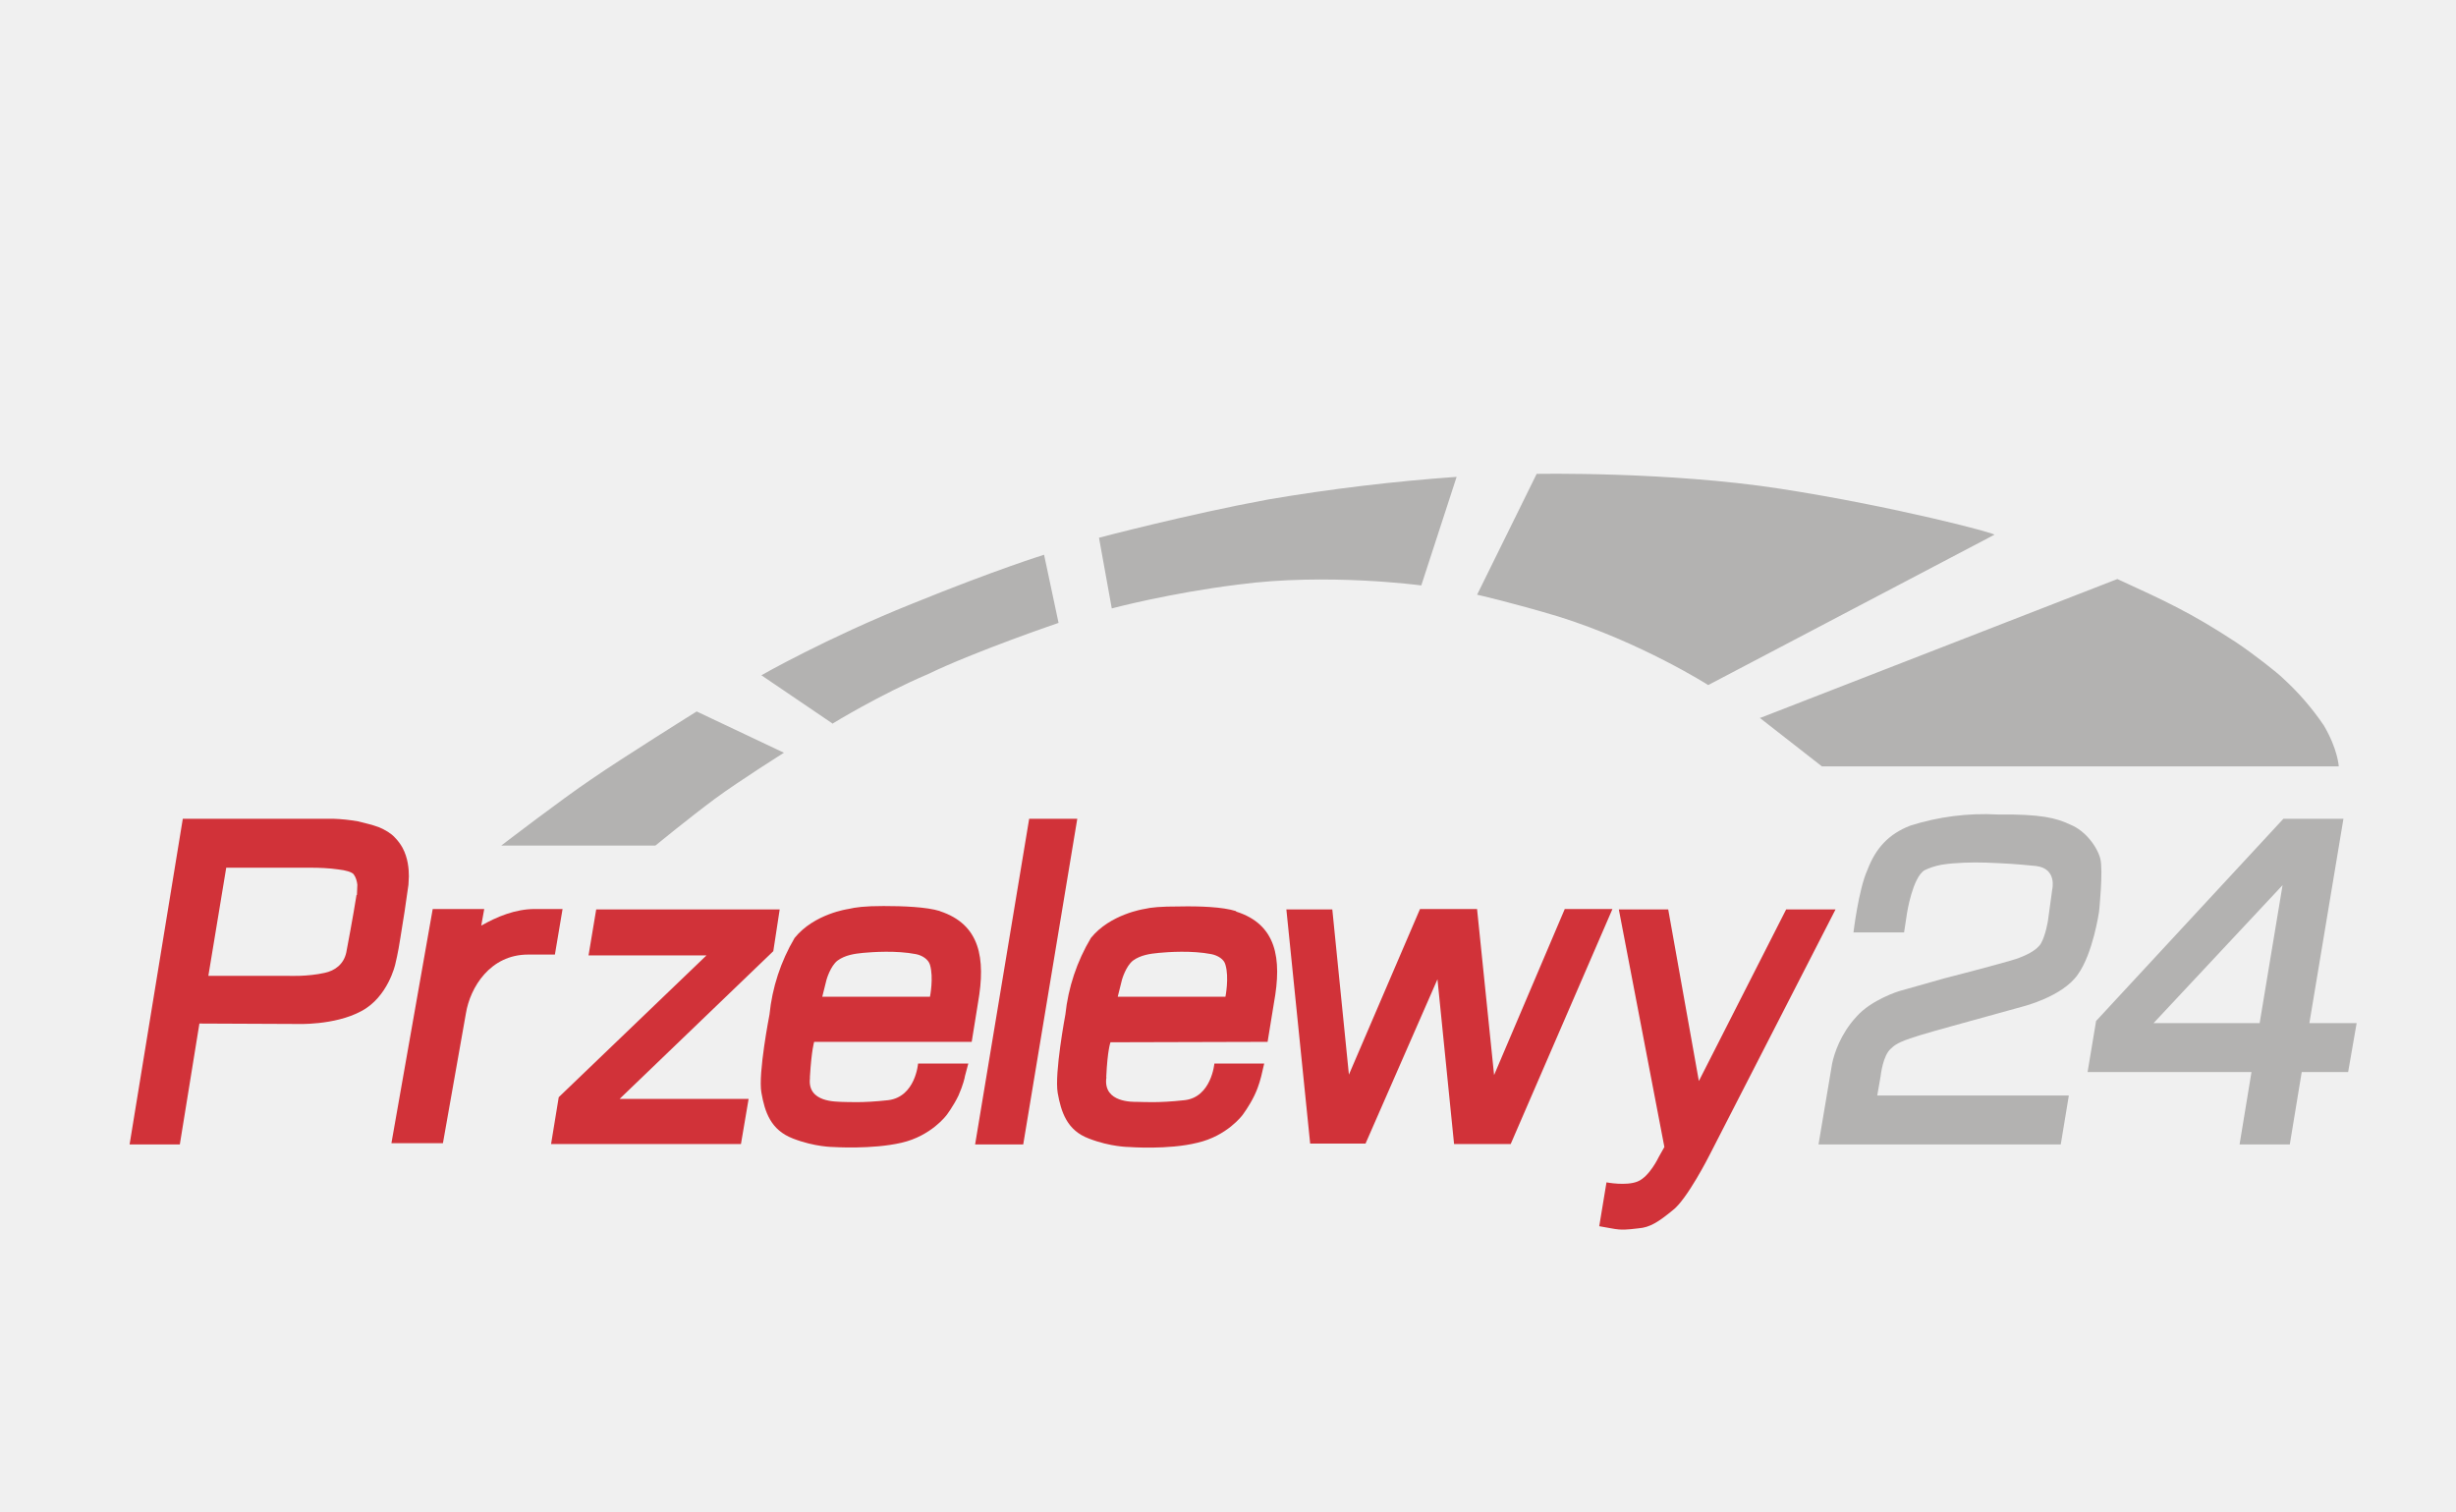
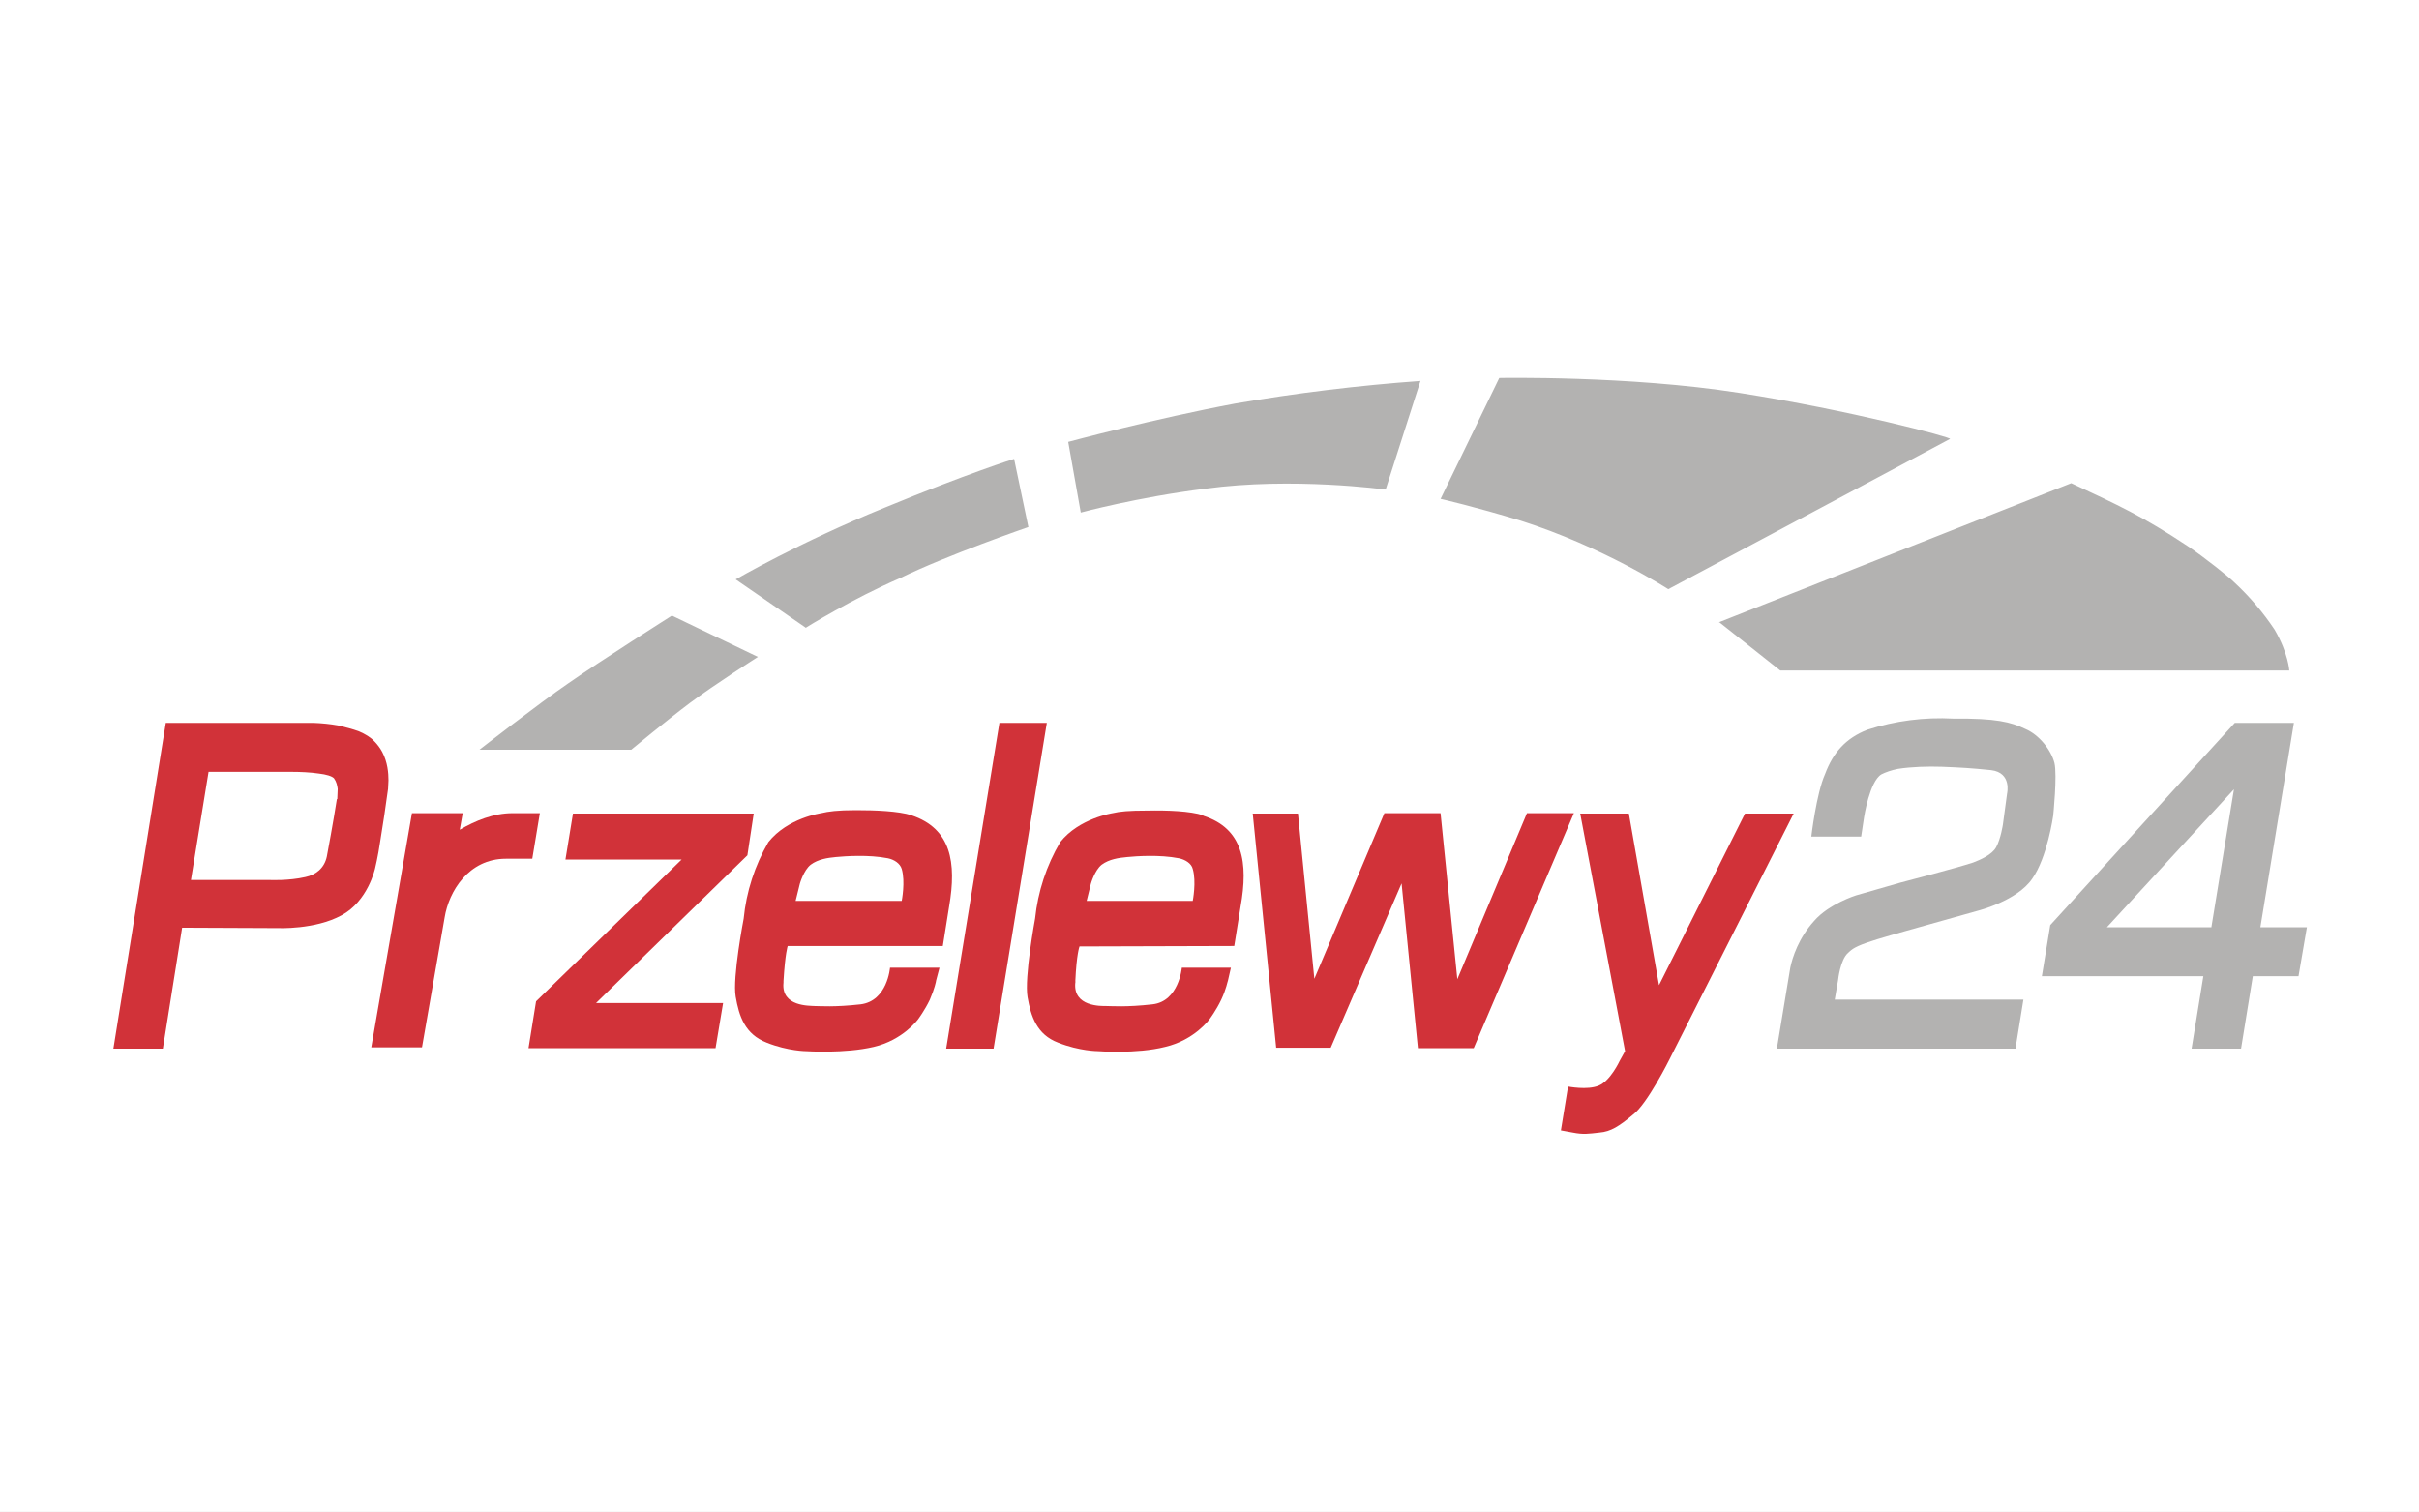
- <svg xmlns="http://www.w3.org/2000/svg" width="65" height="40" fill="none" viewBox="0 0 52.3 35.5">
-   <path fill="#D13239" d="M11.3 21.36h4.32l-.15.98-3.61 3.47h3.03l-.18 1.06h-4.46l.18-1.1 3.47-3.33h-2.77l.18-1.08M6.58 19.67c-.09-.1-.23-.18-.37-.24-.16-.06-.34-.1-.5-.14a4.22 4.22 0 0 0-.58-.06H1.6L.35 26.88h1.18l.46-2.84 2.28.01s.89.04 1.52-.3c.63-.33.8-1.1.8-1.1s.07-.28.12-.62a40.72 40.72 0 0 0 .19-1.25l.01-.2c0-.17-.02-.43-.15-.67a1.1 1.1 0 0 0-.18-.24zm-.9 1.35c0 .01-.1.62-.24 1.35-.06.28-.27.43-.51.48-.4.09-.84.07-.84.07H2.2l.42-2.54h2c.18 0 .43.01.63.04.18.02.31.06.36.11.06.08.08.17.09.25l-.01.24zM21.48 19.23h1.13l-1.27 7.65h-1.13l1.27-7.65M27.52 21.36h1.08l.39 3.88 1.67-3.89H32l.4 3.9 1.66-3.9h1.12l-2.39 5.52h-1.33L31.07 23l-1.69 3.86h-1.3l-.56-5.51M19.39 21.4c-.32-.1-.87-.12-1.33-.12-.45 0-.66.03-.83.07 0 0-.8.11-1.26.68a4.4 4.4 0 0 0-.59 1.8s-.27 1.38-.19 1.83c.08.46.22.88.74 1.08.51.2.95.2.95.2s.91.06 1.6-.1c.7-.16 1.06-.65 1.06-.65s.16-.21.28-.46c.11-.25.15-.43.15-.45l.08-.3h-1.18s-.06.78-.7.86c-.63.07-.97.04-1.1.04-.11-.01-.8.02-.74-.55v-.04c.04-.65.1-.82.1-.82h3.7l.15-.93c.18-1.03.05-1.83-.9-2.14zm-.25 2.01h-2.52l.1-.4s.09-.32.26-.45c.18-.13.4-.16.6-.18.22-.02.78-.06 1.24.03.15.03.29.12.33.25.09.3 0 .75 0 .75zM16.34 25.3v.03-.03zM23.3 25.3l-.01.03v-.02z" />
-   <path fill="#D13239" d="M26.34 21.4c-.31-.1-.86-.12-1.33-.11-.45 0-.66.02-.83.06 0 0-.8.12-1.25.68a4.4 4.4 0 0 0-.6 1.8s-.26 1.38-.18 1.84c.08.45.22.88.73 1.07.51.2.95.2.95.2s.92.07 1.6-.1c.7-.16 1.06-.65 1.06-.65s.16-.21.28-.46c.12-.25.15-.43.16-.45l.07-.3h-1.17s-.07.79-.7.86c-.63.07-.97.04-1.1.04-.12 0-.8.02-.74-.55v-.03c.03-.65.1-.82.1-.82l3.69-.01.15-.92c.19-1.04.06-1.84-.89-2.14zm-.25 2.01h-2.53l.1-.4s.09-.32.26-.45c.18-.13.4-.16.61-.18.21-.02.77-.06 1.23.03.15.03.3.12.33.25.09.3 0 .75 0 .75zM36.49 21.36l.72 4.03 2.05-4.03h1.16l-2.96 5.77s-.53 1.05-.87 1.3c-.33.27-.53.4-.8.42-.27.03-.38.05-.64 0l-.28-.05.17-1.03s.46.09.73-.02c.28-.11.5-.58.5-.58l.13-.23-1.07-5.58h1.16z" />
-   <path fill="#B3B2B1" d="M40.84 21.9h1.19l.07-.46s.13-.83.41-1c.1-.05.24-.1.4-.13.32-.05.71-.06 1.04-.05.49.02.68.03 1.18.08.5.06.38.55.38.55l-.1.73s-.05.33-.16.53c-.1.18-.39.3-.55.36-.4.13-1.73.47-1.73.47l-1.06.3s-.65.2-1 .6c-.37.4-.52.86-.57 1.1l-.32 1.9h5.69l.19-1.15h-4.5l.08-.46s.05-.48.24-.64c.06-.05.1-.12.45-.24.22-.08.95-.28.95-.28l1.7-.47s.93-.23 1.29-.75c.36-.5.5-1.48.5-1.48s.1-.95.03-1.24c-.08-.3-.36-.66-.7-.8-.34-.16-.69-.25-1.71-.24a5.76 5.76 0 0 0-2.05.26c-.52.2-.82.54-1.01 1.04-.21.46-.33 1.48-.33 1.48zM51.55 24.03l.8-4.8h-1.41l-4.4 4.75-.2 1.2h3.85l-.28 1.7h1.18l.28-1.7h1.09l.2-1.15h-1.1zm-1.17 0h-2.49l3.03-3.24-.54 3.25zM9.08 19.86h3.62s.82-.67 1.4-1.1c.57-.42 1.62-1.08 1.62-1.08l-2.05-.97s-1.73 1.08-2.47 1.59c-.7.47-2.12 1.56-2.12 1.56zM16.87 17l-1.68-1.14s1.52-.87 3.54-1.68c2.02-.82 3.1-1.15 3.1-1.15l.34 1.6s-1.94.66-3.06 1.2c-1.15.49-2.24 1.16-2.24 1.16zM23.42 14.29l-.3-1.66s2.08-.55 3.98-.9a45.9 45.9 0 0 1 4.42-.53l-.83 2.55s-2.22-.3-4.3-.02c-1.62.2-2.97.56-2.97.56zM32 13.97l1.4-2.84s3.08-.06 5.73.35c2.65.41 5.08 1.05 5.02 1.08l-6.72 3.53s-1.57-1-3.52-1.61c-1.1-.33-1.9-.51-1.9-.51zM38.64 16.86 40.1 18h12.14s-.02-.4-.35-.96a6.2 6.2 0 0 0-.95-1.1c-.14-.14-.7-.58-1.12-.86-1.07-.7-1.67-.97-2.78-1.48l-8.41 3.27z" />
-   <path fill="#D13239" d="M9.87 21.35c-.46 0-.89.18-1.26.39l.07-.39H7.47l-.97 5.5h1.21l.54-3.05c.1-.61.57-1.38 1.46-1.38h.63l.18-1.07h-.65z" />
+ <svg xmlns="http://www.w3.org/2000/svg" width="64" height="40" viewBox="0 0 64 40" fill="none">
+   <rect width="64" height="40" fill="white" />
+   <path d="M15.148 21.53H19.941L19.774 22.634L15.77 26.544H19.131L18.931 27.739H13.983L14.183 26.499L18.033 22.747H14.96L15.159 21.53M9.912 19.626C9.812 19.513 9.657 19.423 9.501 19.356C9.324 19.288 9.124 19.243 8.947 19.198C8.734 19.16 8.519 19.138 8.303 19.13H4.387L3 27.75H4.309L4.819 24.55L7.349 24.561C7.349 24.561 8.336 24.606 9.035 24.223C9.734 23.851 9.923 22.984 9.923 22.984C9.923 22.984 10.001 22.668 10.056 22.285C10.133 21.817 10.204 21.347 10.267 20.877L10.278 20.651C10.278 20.46 10.256 20.167 10.111 19.896C10.057 19.797 9.99 19.706 9.912 19.626ZM8.913 21.147C8.913 21.158 8.802 21.846 8.647 22.668C8.58 22.984 8.347 23.153 8.081 23.209C7.637 23.311 7.149 23.288 7.149 23.288H5.052L5.518 20.426H7.737C7.937 20.426 8.214 20.437 8.436 20.471C8.636 20.494 8.78 20.539 8.836 20.595C8.902 20.685 8.924 20.787 8.935 20.877L8.924 21.147H8.913ZM26.442 19.13H27.696L26.287 27.75H25.033L26.442 19.13ZM33.143 21.53H34.341L34.774 25.902L36.627 21.519H38.113L38.557 25.913L40.399 21.519H41.641L38.99 27.739H37.514L37.082 23.378L35.207 27.727H33.764L33.143 21.519M24.123 21.575C23.768 21.463 23.158 21.44 22.648 21.44C22.149 21.44 21.916 21.474 21.727 21.519C21.727 21.519 20.84 21.643 20.329 22.285C19.969 22.905 19.745 23.597 19.675 24.313C19.675 24.313 19.375 25.868 19.464 26.375C19.553 26.894 19.708 27.367 20.285 27.592C20.851 27.818 21.339 27.818 21.339 27.818C21.339 27.818 22.348 27.885 23.114 27.705C23.89 27.525 24.29 26.973 24.29 26.973C24.29 26.973 24.467 26.736 24.601 26.454C24.723 26.172 24.767 25.97 24.767 25.947L24.856 25.609H23.547C23.547 25.609 23.48 26.488 22.77 26.578C22.071 26.657 21.694 26.623 21.55 26.623C21.428 26.612 20.662 26.646 20.729 26.003V25.958C20.773 25.226 20.84 25.035 20.84 25.035H24.944L25.111 23.987C25.311 22.826 25.166 21.925 24.112 21.575H24.123ZM23.846 23.84H21.05L21.161 23.389C21.161 23.389 21.261 23.029 21.45 22.882C21.649 22.736 21.893 22.702 22.115 22.68C22.36 22.657 22.981 22.612 23.491 22.713C23.657 22.747 23.813 22.849 23.857 22.995C23.957 23.333 23.857 23.84 23.857 23.84H23.846ZM28.461 25.97L28.45 26.003V25.981L28.461 25.97Z" fill="#D13239" />
+   <path d="M31.834 21.575C31.49 21.463 30.88 21.44 30.358 21.451C29.859 21.451 29.626 21.474 29.438 21.519C29.438 21.519 28.55 21.654 28.051 22.285C27.686 22.904 27.459 23.596 27.385 24.313C27.385 24.313 27.097 25.868 27.186 26.387C27.274 26.894 27.43 27.378 27.995 27.592C28.561 27.817 29.049 27.817 29.049 27.817C29.049 27.817 30.07 27.896 30.824 27.705C31.601 27.525 32 26.973 32 26.973C32 26.973 32.178 26.736 32.311 26.454C32.444 26.172 32.477 25.97 32.489 25.947L32.566 25.609H31.268C31.268 25.609 31.191 26.499 30.492 26.578C29.793 26.657 29.415 26.623 29.271 26.623C29.138 26.623 28.384 26.646 28.45 26.003V25.97C28.483 25.237 28.561 25.046 28.561 25.046L32.655 25.034L32.821 23.998C33.032 22.826 32.888 21.925 31.834 21.587V21.575ZM31.557 23.84H28.75L28.861 23.389C28.861 23.389 28.961 23.029 29.149 22.882C29.349 22.736 29.593 22.702 29.826 22.68C30.059 22.657 30.68 22.612 31.191 22.713C31.357 22.747 31.523 22.849 31.557 22.995C31.657 23.333 31.557 23.84 31.557 23.84ZM43.095 21.53L43.893 26.071L46.168 21.53H47.455L44.171 28.032C44.171 28.032 43.583 29.215 43.206 29.496C42.84 29.801 42.618 29.947 42.318 29.97C42.019 30.003 41.897 30.026 41.608 29.97L41.297 29.913L41.486 28.753C41.486 28.753 41.996 28.854 42.296 28.73C42.606 28.606 42.851 28.077 42.851 28.077L42.995 27.817L41.808 21.53H43.095Z" fill="#D13239" />
+   <path d="M47.921 22.139H49.241L49.319 21.62C49.319 21.62 49.463 20.685 49.773 20.494C49.884 20.437 50.04 20.381 50.217 20.347C50.572 20.291 51.005 20.279 51.371 20.291C51.914 20.313 52.125 20.325 52.68 20.381C53.235 20.448 53.102 21.001 53.102 21.001L52.991 21.823C52.991 21.823 52.935 22.195 52.813 22.42C52.702 22.623 52.38 22.758 52.203 22.826C51.759 22.973 50.284 23.356 50.284 23.356L49.108 23.694C49.108 23.694 48.387 23.919 47.998 24.37C47.588 24.82 47.421 25.339 47.366 25.609L47.011 27.75H53.324L53.534 26.454H48.542L48.631 25.936C48.631 25.936 48.686 25.395 48.897 25.215C48.964 25.158 49.008 25.079 49.396 24.944C49.64 24.854 50.45 24.629 50.45 24.629L52.336 24.099C52.336 24.099 53.368 23.84 53.767 23.254C54.167 22.691 54.322 21.587 54.322 21.587C54.322 21.587 54.433 20.516 54.355 20.189C54.267 19.851 53.956 19.446 53.579 19.288C53.202 19.108 52.813 19.006 51.682 19.017C50.912 18.975 50.142 19.074 49.407 19.311C48.83 19.536 48.498 19.919 48.287 20.482C48.054 21.001 47.921 22.15 47.921 22.15V22.139ZM59.803 24.539L60.69 19.13H59.126L54.244 24.482L54.022 25.834H58.294L57.983 27.75H59.292L59.603 25.834H60.812L61.034 24.539H59.814H59.803ZM58.505 24.539H55.742L59.104 20.888L58.505 24.55V24.539ZM12.685 19.84H16.701C16.701 19.84 17.611 19.085 18.255 18.601C18.887 18.127 20.052 17.384 20.052 17.384L17.777 16.291C17.777 16.291 15.858 17.508 15.037 18.082C14.261 18.612 12.685 19.84 12.685 19.84ZM21.328 16.618L19.464 15.333C19.464 15.333 21.15 14.353 23.391 13.44C25.632 12.516 26.83 12.144 26.83 12.144L27.208 13.947C27.208 13.947 25.055 14.691 23.813 15.299C22.537 15.851 21.328 16.606 21.328 16.606V16.618ZM28.594 13.564L28.262 11.694C28.262 11.694 30.569 11.074 32.677 10.68C34.301 10.4 35.938 10.201 37.581 10.082L36.66 12.956C36.66 12.956 34.197 12.617 31.889 12.933C30.092 13.158 28.594 13.564 28.594 13.564ZM38.113 13.204L39.666 10.004C39.666 10.004 43.084 9.936 46.023 10.398C48.964 10.86 51.659 11.581 51.593 11.615L44.138 15.592C44.138 15.592 42.396 14.465 40.232 13.778C39.012 13.406 38.124 13.204 38.124 13.204H38.113ZM45.48 16.46L47.1 17.744H60.568C60.568 17.744 60.546 17.294 60.18 16.663C59.877 16.209 59.524 15.793 59.126 15.423C58.971 15.265 58.349 14.77 57.883 14.454C56.696 13.665 56.031 13.361 54.799 12.787L45.469 16.471L45.48 16.46Z" fill="#B3B2B1" />
+   <path d="M13.562 21.519C13.051 21.519 12.574 21.722 12.164 21.958L12.242 21.519H10.899L9.823 27.716H11.165L11.764 24.279C11.875 23.592 12.397 22.725 13.384 22.725H14.083L14.283 21.519H13.562Z" fill="#D13239" />
</svg>
